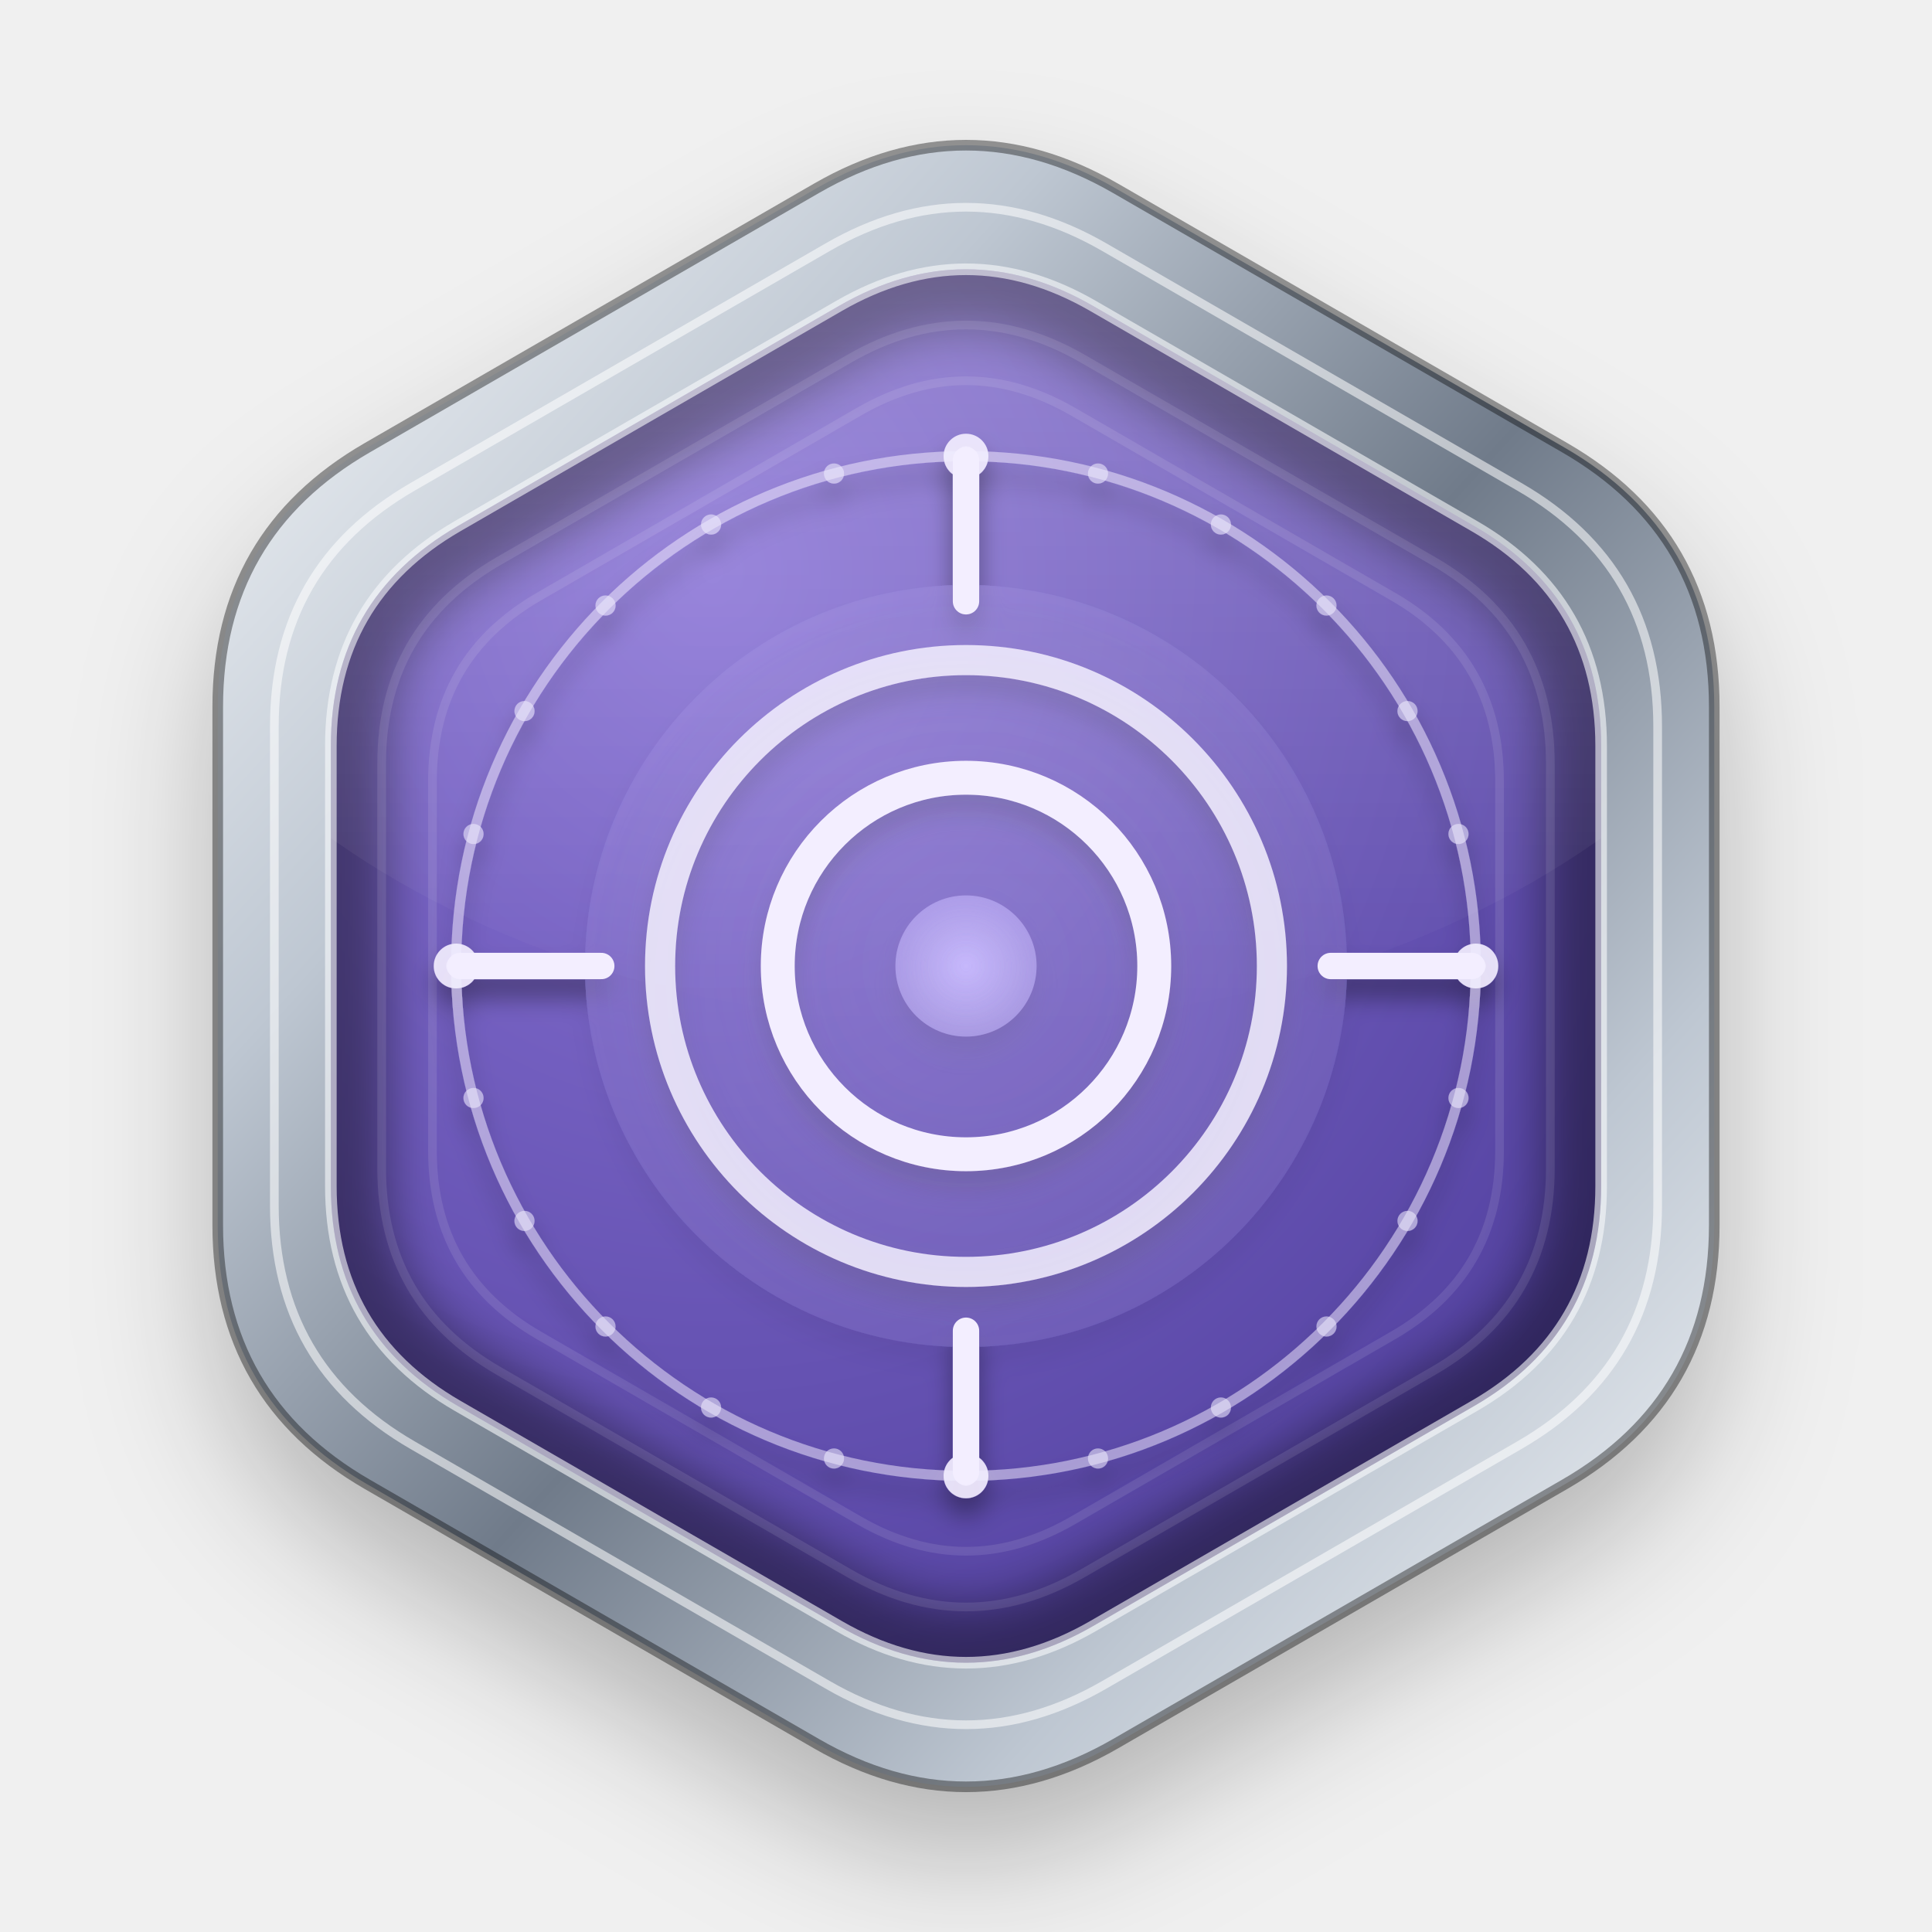
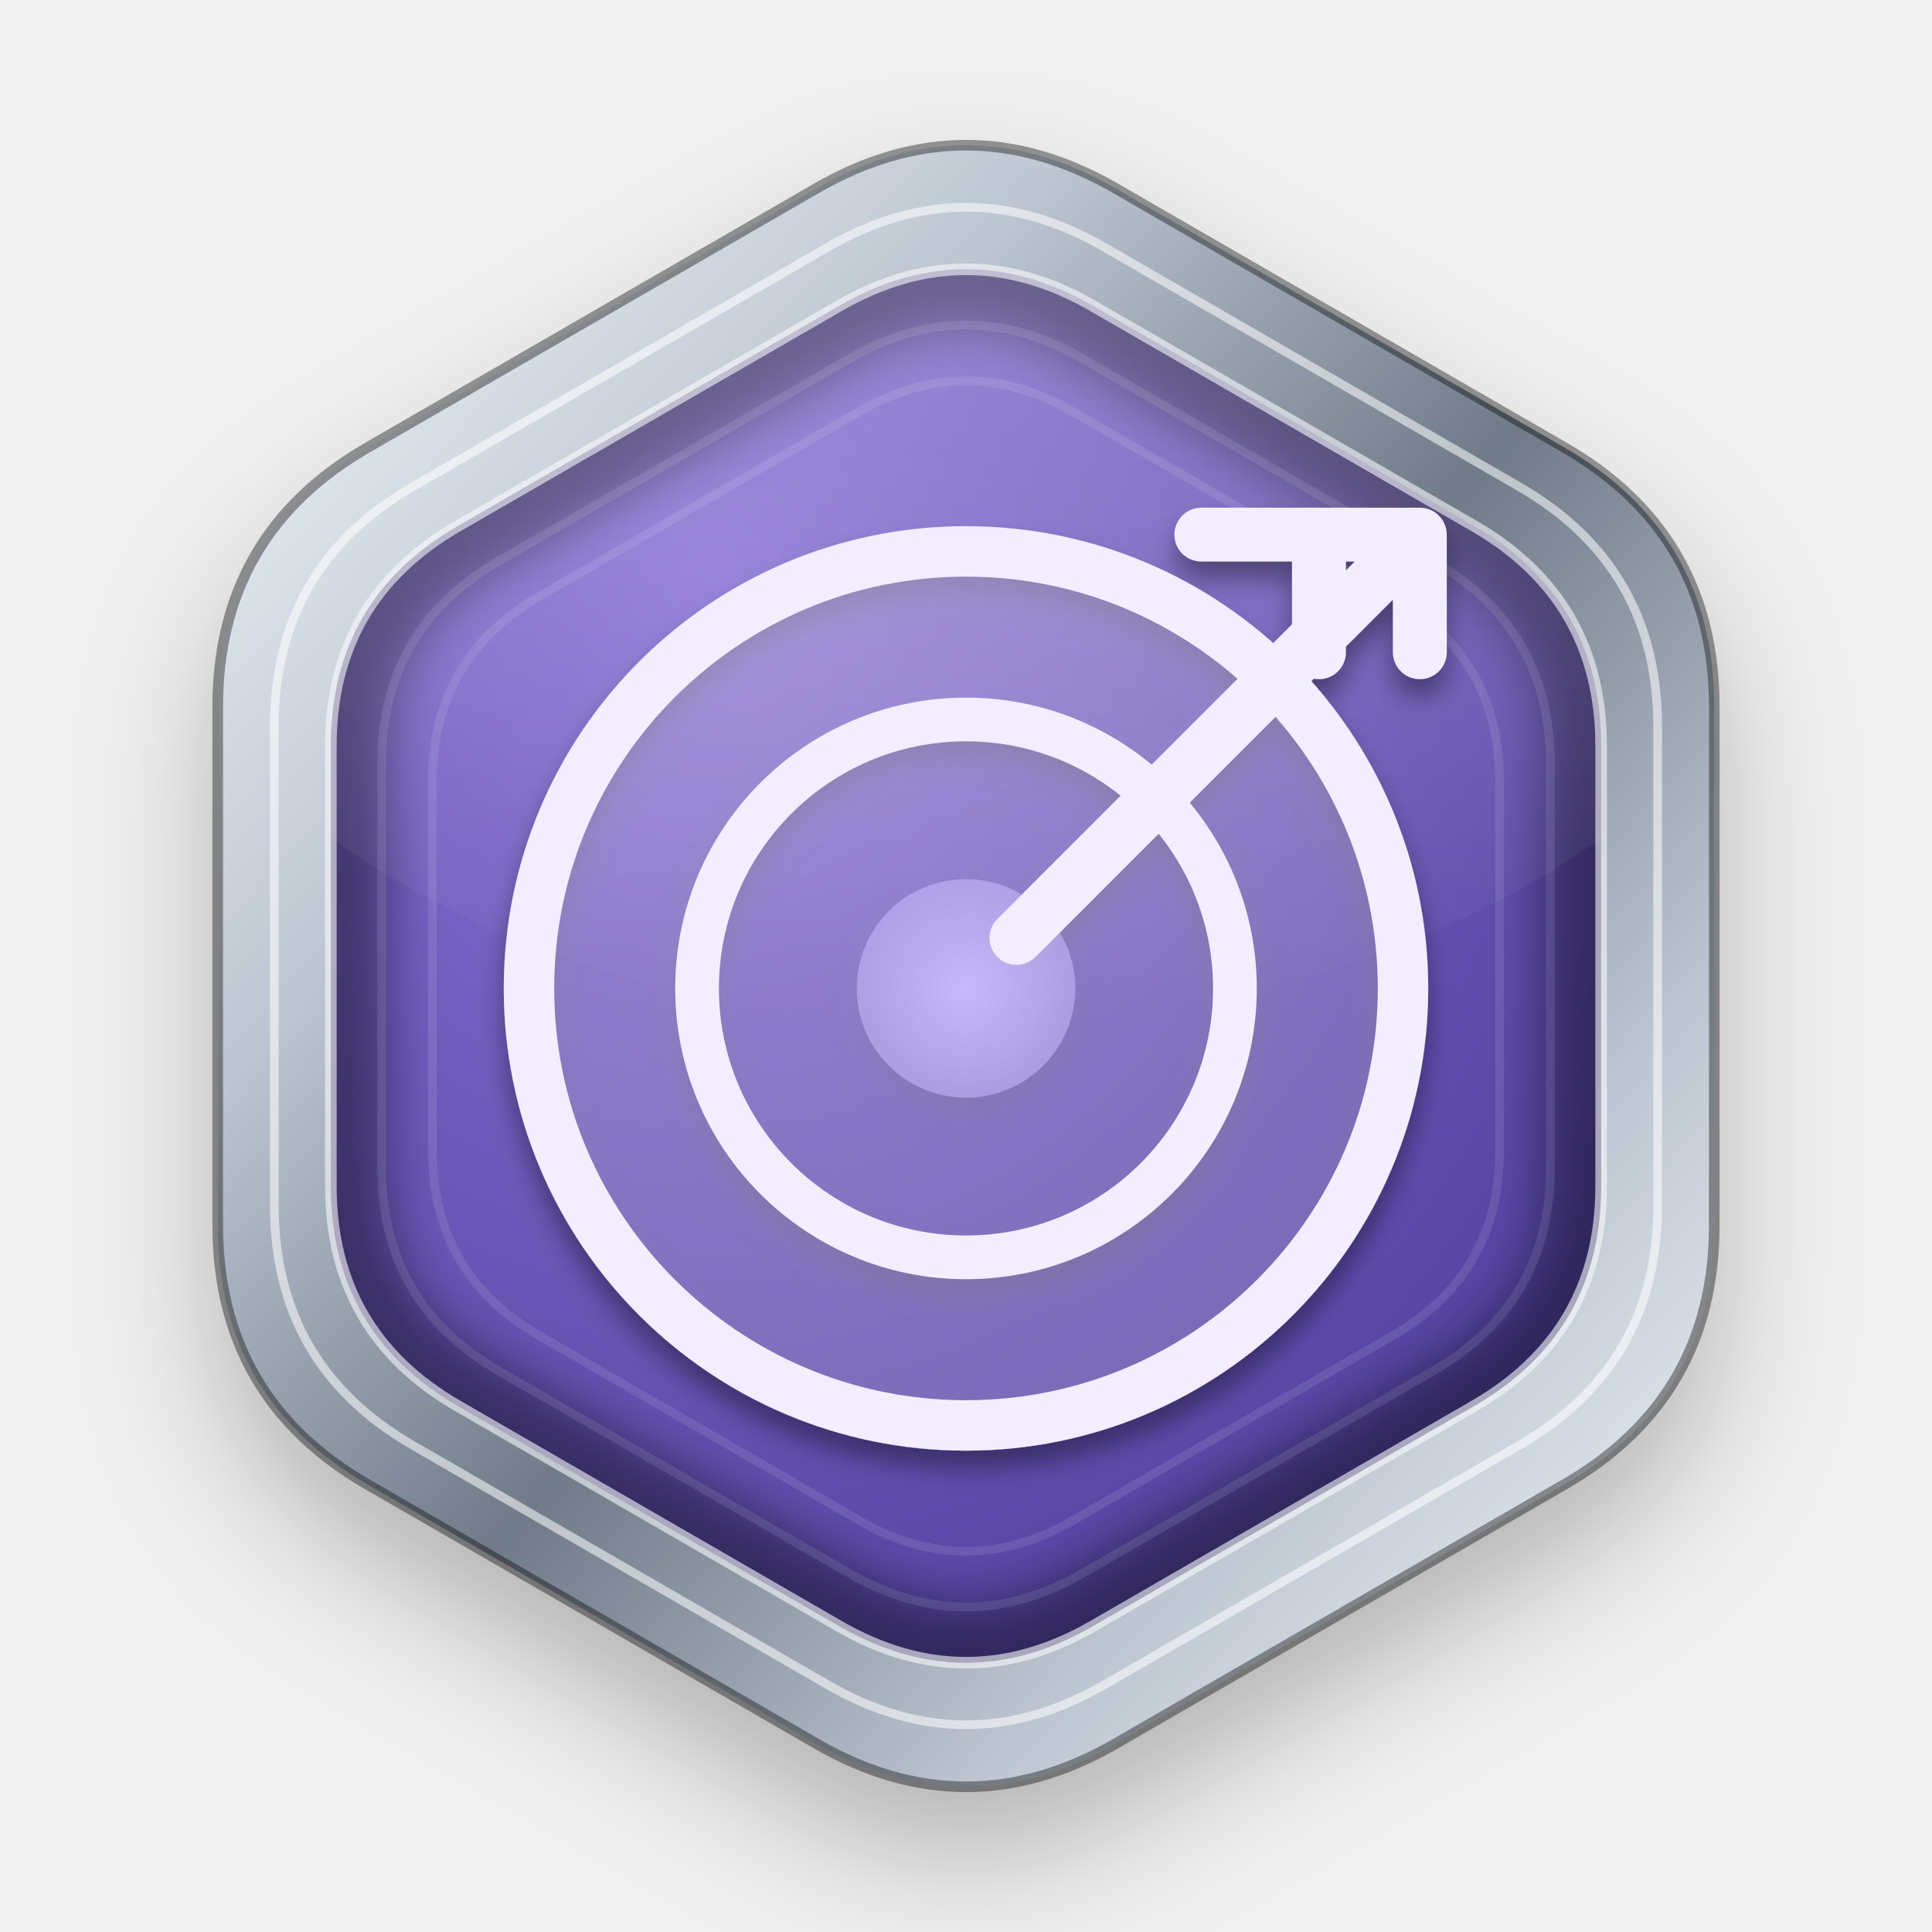
<svg xmlns="http://www.w3.org/2000/svg" viewBox="-100 -100 200 200" width="400" height="400">
  <defs>
    <filter id="blur8" x="-30%" y="-30%" width="160%" height="160%">
      <feGaussianBlur stdDeviation="7" />
    </filter>
    <filter id="blur3" x="-30%" y="-30%" width="160%" height="160%">
      <feGaussianBlur stdDeviation="2.6" />
    </filter>
    <filter id="emb" x="-20%" y="-20%" width="140%" height="140%">
      <feDropShadow dx="0" dy="1.6" stdDeviation="1.1" flood-color="#000" flood-opacity=".38" />
    </filter>
  </defs>
  <style>.mb11 .nf{fill:none} .mb11 .sf{fill:#F3EEFF;fill-opacity:.17} .mb11 .fl{fill:#F3EEFF;stroke:none} .mb11 .gl{fill:url(#b11g);stroke:none}</style>
  <defs>
    <radialGradient id="b11h" cx=".5" cy=".5" r=".5">
      <stop offset=".6" stop-color="#F3D58A" stop-opacity="0" />
      <stop offset=".82" stop-color="#F3D58A" stop-opacity=".95" />
      <stop offset="1" stop-color="#F3D58A" stop-opacity="0" />
    </radialGradient>
    <linearGradient id="b11r" x1="0" y1="0" x2="1" y2="1">
      <stop offset="0" stop-color="#F8FAFC" />
      <stop offset=".28" stop-color="#BEC7D2" />
      <stop offset=".52" stop-color="#707B8A" />
      <stop offset=".76" stop-color="#BEC7D2" />
      <stop offset="1" stop-color="#F8FAFC" />
    </linearGradient>
    <radialGradient id="b11p" cx=".3" cy=".22" r="1.15">
      <stop offset="0" stop-color="#8A74D6" />
      <stop offset="1" stop-color="#40308E" />
    </radialGradient>
    <radialGradient id="b11g" cx=".5" cy=".5" r=".5">
      <stop offset="0" stop-color="#C9BBFF" stop-opacity=".95" />
      <stop offset="1" stop-color="#C9BBFF" stop-opacity=".55" />
    </radialGradient>
    <linearGradient id="b11s" x1="0" y1="0" x2="0" y2="1">
      <stop offset="0" stop-color="#fff" stop-opacity=".34" />
      <stop offset="1" stop-color="#fff" stop-opacity="0" />
    </linearGradient>
    <clipPath id="b11c">
      <path d="M-13.15,-68.33Q0,-75.92 13.15,-68.33L52.6,-45.55Q65.75,-37.96 65.75,-22.78L65.75,22.78Q65.75,37.96 52.6,45.55L13.15,68.33Q0,75.92 -13.15,68.33L-52.6,45.55Q-65.75,37.96 -65.75,22.78L-65.75,-22.78Q-65.75,-37.96 -52.6,-45.55Z" />
    </clipPath>
  </defs>
  <path d="M-15.49,-80.5Q0,-89.44 15.49,-80.5L61.97,-53.66Q77.46,-44.72 77.46,-26.83L77.46,26.83Q77.46,44.72 61.97,53.66L15.49,80.5Q0,89.44 -15.49,80.5L-61.97,53.66Q-77.46,44.72 -77.46,26.83L-77.46,-26.83Q-77.46,-44.72 -61.97,-53.66Z" transform="translate(0 7)" fill="#000" opacity=".26" filter="url(#blur8)" />
  <path d="M-15.49,-80.5Q0,-89.44 15.49,-80.5L61.97,-53.66Q77.46,-44.72 77.46,-26.83L77.46,26.83Q77.46,44.72 61.97,53.66L15.49,80.5Q0,89.44 -15.49,80.5L-61.97,53.66Q-77.46,44.72 -77.46,26.83L-77.46,-26.83Q-77.46,-44.72 -61.97,-53.66Z" fill="url(#b11r)" />
  <path d="M-15.49,-80.5Q0,-89.44 15.49,-80.5L61.97,-53.66Q77.46,-44.72 77.46,-26.83L77.46,26.83Q77.46,44.72 61.97,53.66L15.49,80.5Q0,89.44 -15.49,80.5L-61.97,53.66Q-77.46,44.72 -77.46,26.83L-77.46,-26.83Q-77.46,-44.72 -61.97,-53.66Z" fill="none" stroke="#000" stroke-opacity=".38" stroke-width="1.1" />
  <path d="M-14.32,-74.41Q0,-82.68 14.32,-74.41L57.28,-49.61Q71.6,-41.34 71.6,-24.8L71.6,24.8Q71.6,41.34 57.28,49.61L14.32,74.41Q0,82.68 -14.32,74.41L-57.28,49.61Q-71.6,41.34 -71.6,24.8L-71.6,-24.8Q-71.6,-41.34 -57.28,-49.61Z" fill="none" stroke="#fff" stroke-opacity=".55" stroke-width=".9" />
  <path d="M-13.15,-68.33Q0,-75.92 13.15,-68.33L52.6,-45.55Q65.75,-37.96 65.75,-22.78L65.75,22.78Q65.75,37.96 52.6,45.55L13.15,68.33Q0,75.92 -13.15,68.33L-52.6,45.55Q-65.75,37.96 -65.75,22.78L-65.75,-22.78Q-65.75,-37.96 -52.6,-45.55Z" fill="url(#b11p)" />
  <g clip-path="url(#b11c)">
    <path d="M-13.15,-68.33Q0,-75.92 13.15,-68.33L52.6,-45.55Q65.75,-37.96 65.75,-22.78L65.75,22.78Q65.75,37.96 52.6,45.55L13.15,68.33Q0,75.92 -13.15,68.33L-52.6,45.55Q-65.75,37.96 -65.75,22.78L-65.75,-22.78Q-65.75,-37.96 -52.6,-45.55Z" fill="none" stroke="#000" stroke-opacity=".42" stroke-width="12" filter="url(#blur3)" />
    <path d="M-12.1,-62.86Q0,-69.85 12.1,-62.86L48.39,-41.91Q60.49,-34.92 60.49,-20.95L60.49,20.95Q60.49,34.92 48.39,41.91L12.1,62.86Q0,69.85 -12.1,62.86L-48.39,41.91Q-60.49,34.92 -60.49,20.95L-60.49,-20.95Q-60.49,-34.92 -48.39,-41.91Z" fill="none" stroke="#fff" stroke-opacity=".10" stroke-width=".9" />
    <path d="M-11.05,-57.4Q0,-63.77 11.05,-57.4L44.18,-38.26Q55.23,-31.89 55.23,-19.13L55.23,19.13Q55.23,31.89 44.18,38.26L11.05,57.4Q0,63.77 -11.05,57.4L-44.18,38.26Q-55.23,31.89 -55.23,19.13L-55.23,-19.13Q-55.23,-31.89 -44.18,-38.26Z" fill="none" stroke="#fff" stroke-opacity=".10" stroke-width=".9" />
    <ellipse cx="0" cy="-58" rx="92" ry="64" fill="url(#b11s)" />
  </g>
  <path d="M-13.15,-68.33Q0,-75.92 13.15,-68.33L52.6,-45.55Q65.75,-37.96 65.75,-22.78L65.75,22.78Q65.75,37.96 52.6,45.55L13.15,68.33Q0,75.92 -13.15,68.33L-52.6,45.55Q-65.75,37.96 -65.75,22.78L-65.75,-22.78Q-65.75,-37.96 -52.6,-45.55Z" fill="none" stroke="#F8FAFC" stroke-opacity=".6" stroke-width="1.2" />
  <g filter="url(#emb)" fill="none" stroke="#F3EEFF" stroke-linecap="round" stroke-linejoin="round" class="mb11" transform="scale(1.16)">
-     <circle cx="0" cy="0" r="34" class="gl" stroke="none" opacity="0.22" />
-     <circle cx="0" cy="0" r="45.5" fill="none" stroke-width="0.9" opacity="0.5" />
-     <circle cx="0" cy="-45.5" r="0.9" class="fl" stroke="none" opacity="0.55" />
-     <circle cx="11.78" cy="-43.95" r="0.9" class="fl" stroke="none" opacity="0.55" />
-     <circle cx="22.75" cy="-39.4" r="0.9" class="fl" stroke="none" opacity="0.55" />
-     <circle cx="32.17" cy="-32.17" r="0.9" class="fl" stroke="none" opacity="0.55" />
-     <circle cx="39.4" cy="-22.75" r="0.9" class="fl" stroke="none" opacity="0.55" />
-     <circle cx="43.95" cy="-11.78" r="0.9" class="fl" stroke="none" opacity="0.55" />
-     <circle cx="45.5" cy="0" r="0.9" class="fl" stroke="none" opacity="0.55" />
-     <circle cx="43.95" cy="11.78" r="0.9" class="fl" stroke="none" opacity="0.55" />
-     <circle cx="39.4" cy="22.75" r="0.9" class="fl" stroke="none" opacity="0.55" />
-     <circle cx="32.17" cy="32.17" r="0.9" class="fl" stroke="none" opacity="0.55" />
-     <circle cx="22.75" cy="39.4" r="0.9" class="fl" stroke="none" opacity="0.55" />
-     <circle cx="11.78" cy="43.95" r="0.9" class="fl" stroke="none" opacity="0.55" />
-     <circle cx="0" cy="45.5" r="0.9" class="fl" stroke="none" opacity="0.55" />
-     <circle cx="-11.78" cy="43.95" r="0.9" class="fl" stroke="none" opacity="0.55" />
-     <circle cx="-22.75" cy="39.4" r="0.9" class="fl" stroke="none" opacity="0.55" />
-     <circle cx="-32.17" cy="32.17" r="0.9" class="fl" stroke="none" opacity="0.55" />
-     <circle cx="-39.4" cy="22.75" r="0.9" class="fl" stroke="none" opacity="0.55" />
-     <circle cx="-43.95" cy="11.78" r="0.9" class="fl" stroke="none" opacity="0.55" />
-     <circle cx="-45.5" cy="0" r="0.9" class="fl" stroke="none" opacity="0.55" />
-     <circle cx="-43.95" cy="-11.78" r="0.9" class="fl" stroke="none" opacity="0.55" />
-     <circle cx="-39.4" cy="-22.75" r="0.9" class="fl" stroke="none" opacity="0.55" />
-     <circle cx="-32.17" cy="-32.17" r="0.9" class="fl" stroke="none" opacity="0.55" />
-     <circle cx="-22.75" cy="-39.4" r="0.9" class="fl" stroke="none" opacity="0.55" />
-     <circle cx="-11.78" cy="-43.95" r="0.9" class="fl" stroke="none" opacity="0.55" />
-     <circle cx="0" cy="-45.5" r="2" class="fl" stroke="none" opacity="0.9" />
-     <circle cx="45.5" cy="0" r="2" class="fl" stroke="none" opacity="0.9" />
-     <circle cx="0" cy="45.5" r="2" class="fl" stroke="none" opacity="0.9" />
-     <circle cx="-45.5" cy="0" r="2" class="fl" stroke="none" opacity="0.9" />
-     <g transform="translate(0 0) scale(1.05) translate(0 0)">
-       <circle cx="0" cy="0" r="6" class="gl" stroke="none" opacity="1" />
-       <circle cx="0" cy="0" r="16" fill="none" stroke-width="2.88" opacity="1" />
-       <circle cx="0" cy="0" r="26" fill="none" stroke-width="2.56" opacity="0.85" />
-       <line x1="0" y1="-31" x2="0" y2="-43" stroke-width="2.24" opacity="1" />
-       <line x1="31" y1="0" x2="43" y2="0" stroke-width="2.24" opacity="1" />
-       <line x1="0" y1="31" x2="0" y2="43" stroke-width="2.24" opacity="1" />
-       <line x1="-31" y1="0" x2="-43" y2="0" stroke-width="2.24" opacity="1" />
+     <defs>
+       <linearGradient id="fireG" x1="0" y1="0" x2="0" y2="1">
+         <stop offset="0" stop-color="#FFD66B" />
+         <stop offset=".55" stop-color="#FF9A2E" />
+         <stop offset="1" stop-color="#F0561B" />
+       </linearGradient>
+       <linearGradient id="goldG" x1="0" y1="0" x2="1" y2="1">
+         <stop offset="0" stop-color="#FFF0A8" />
+         <stop offset=".5" stop-color="#F2BE3A" />
+         <stop offset="1" stop-color="#C98A0C" />
+       </linearGradient>
+     </defs>
+     <g transform="translate(0 2) scale(1.5)">
+       <circle r="26" class="sf" stroke-width="3" />
+       <circle r="16" class="nf" stroke-width="2.6" />
+       <circle r="6.5" class="gl" stroke-width="2.4" />
+       <path d="M3,-3 L27,-27 M20,-27 H27 V-20 M14,-27 H21 V-20" class="nf" stroke-width="3.2" />
    </g>
  </g>
</svg>
